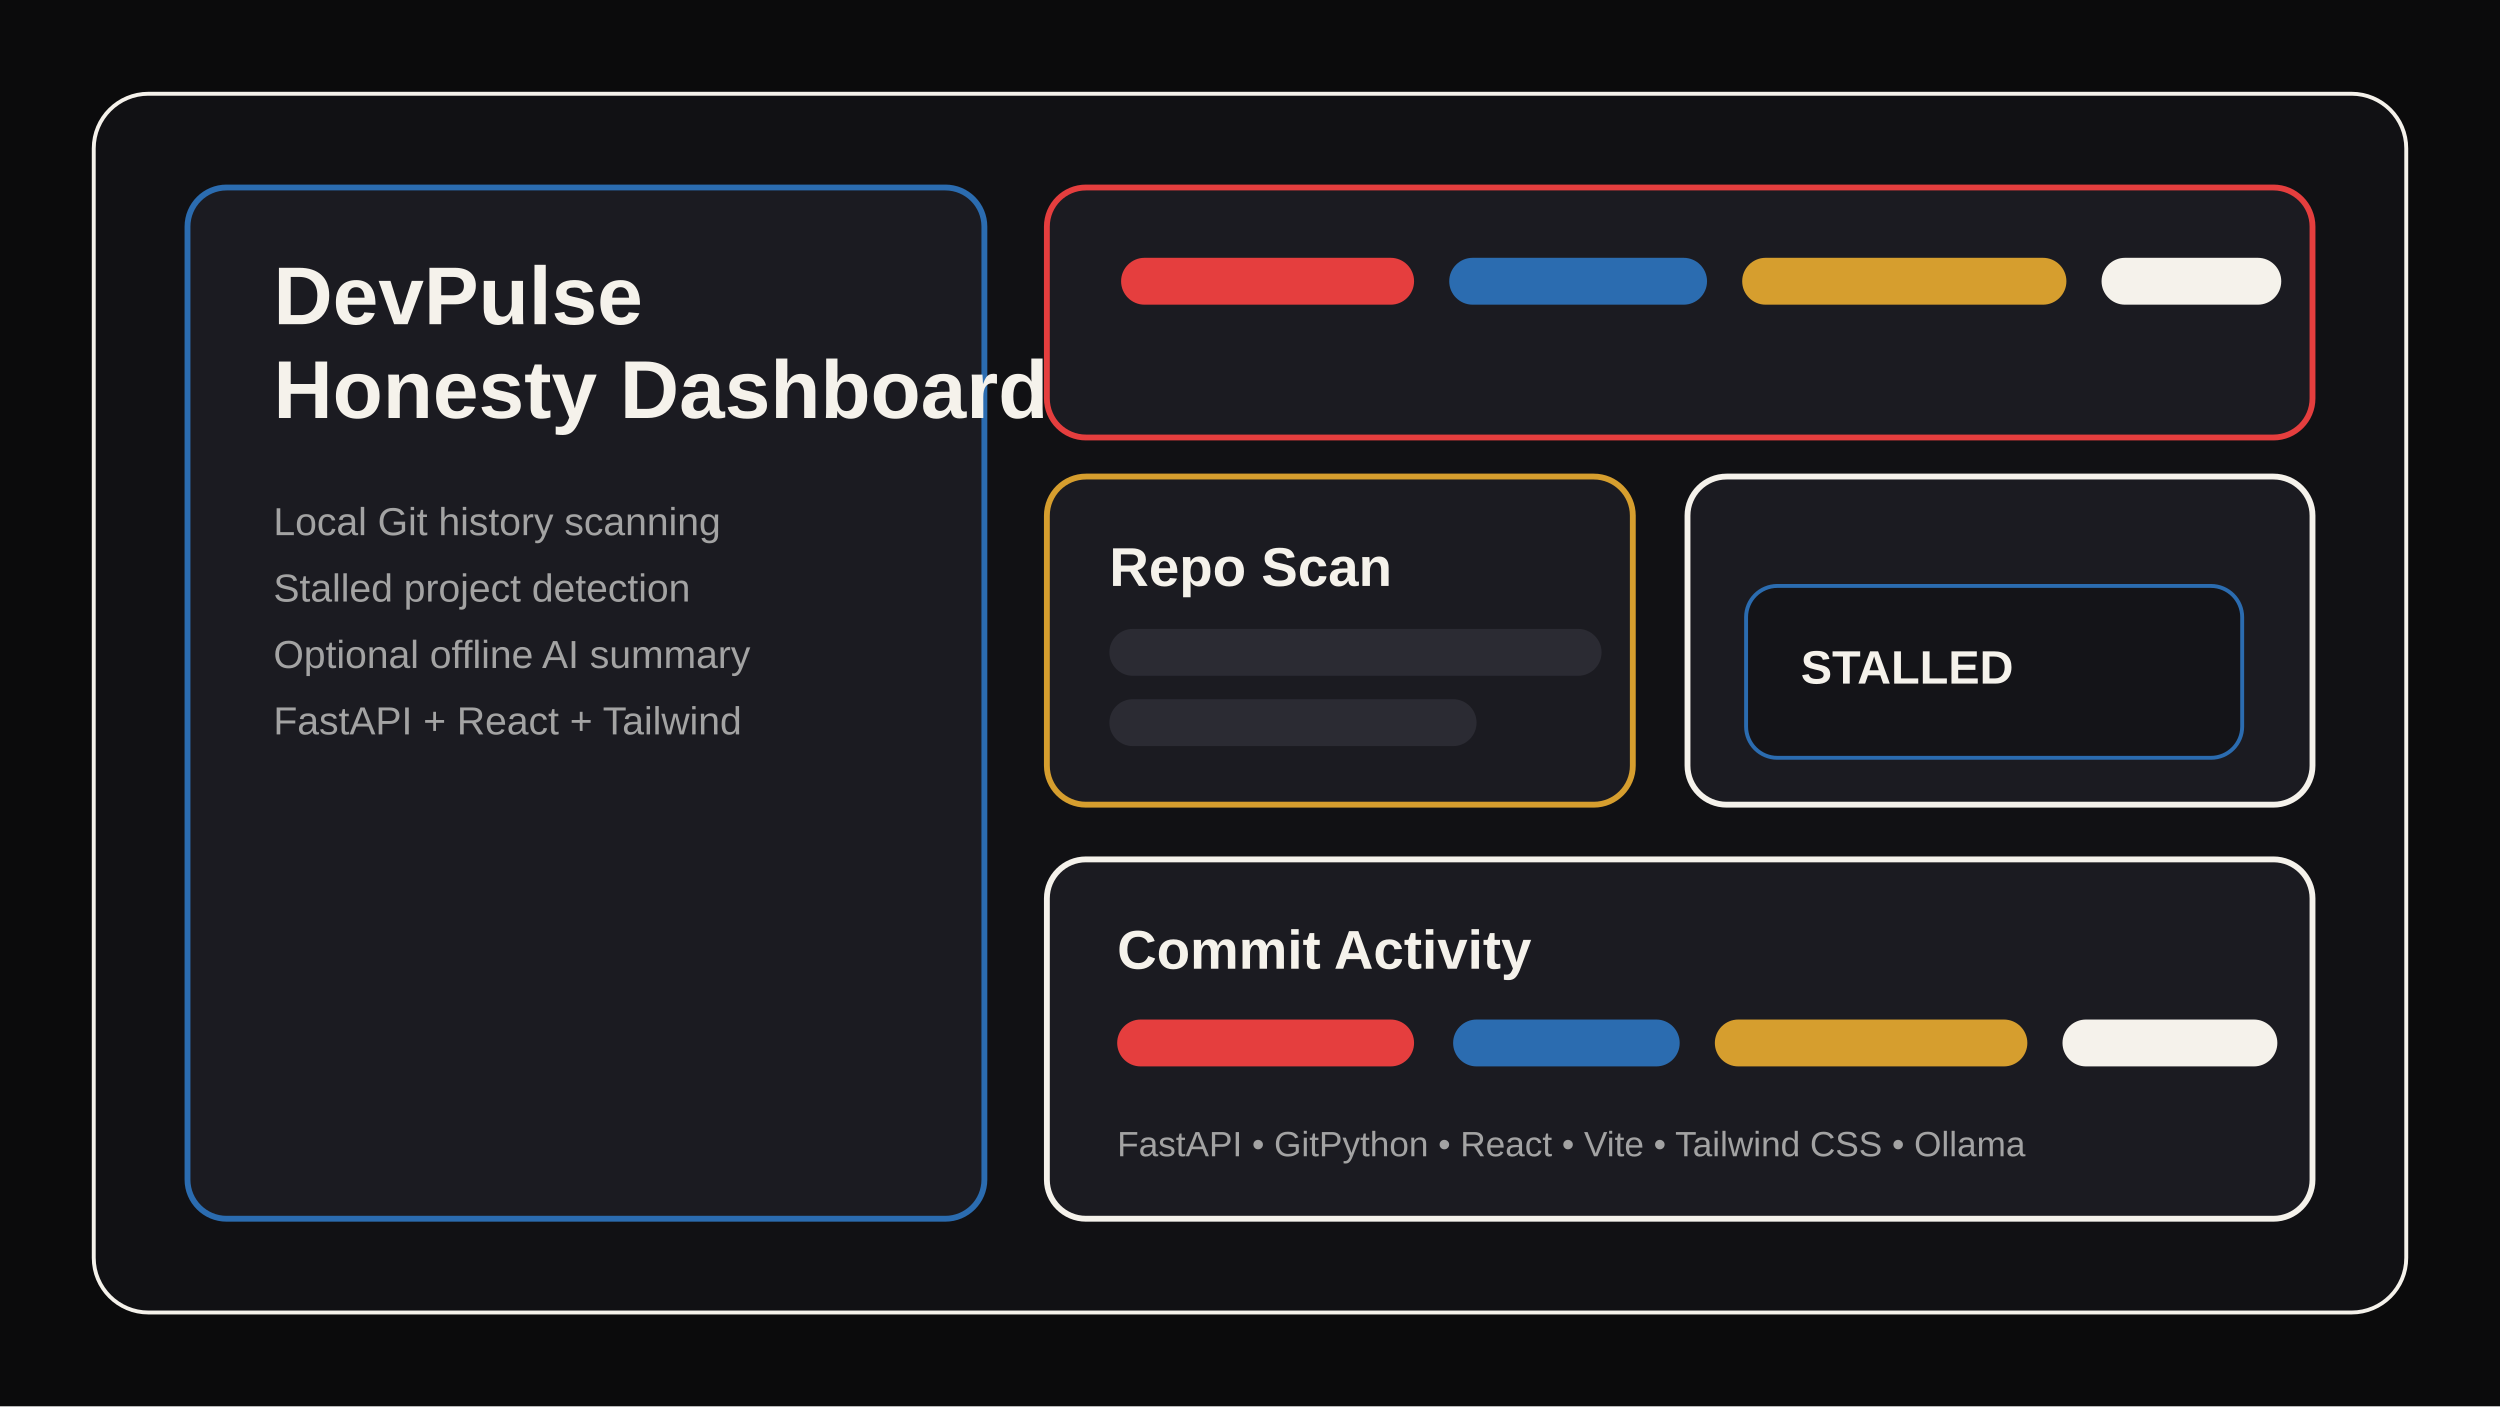
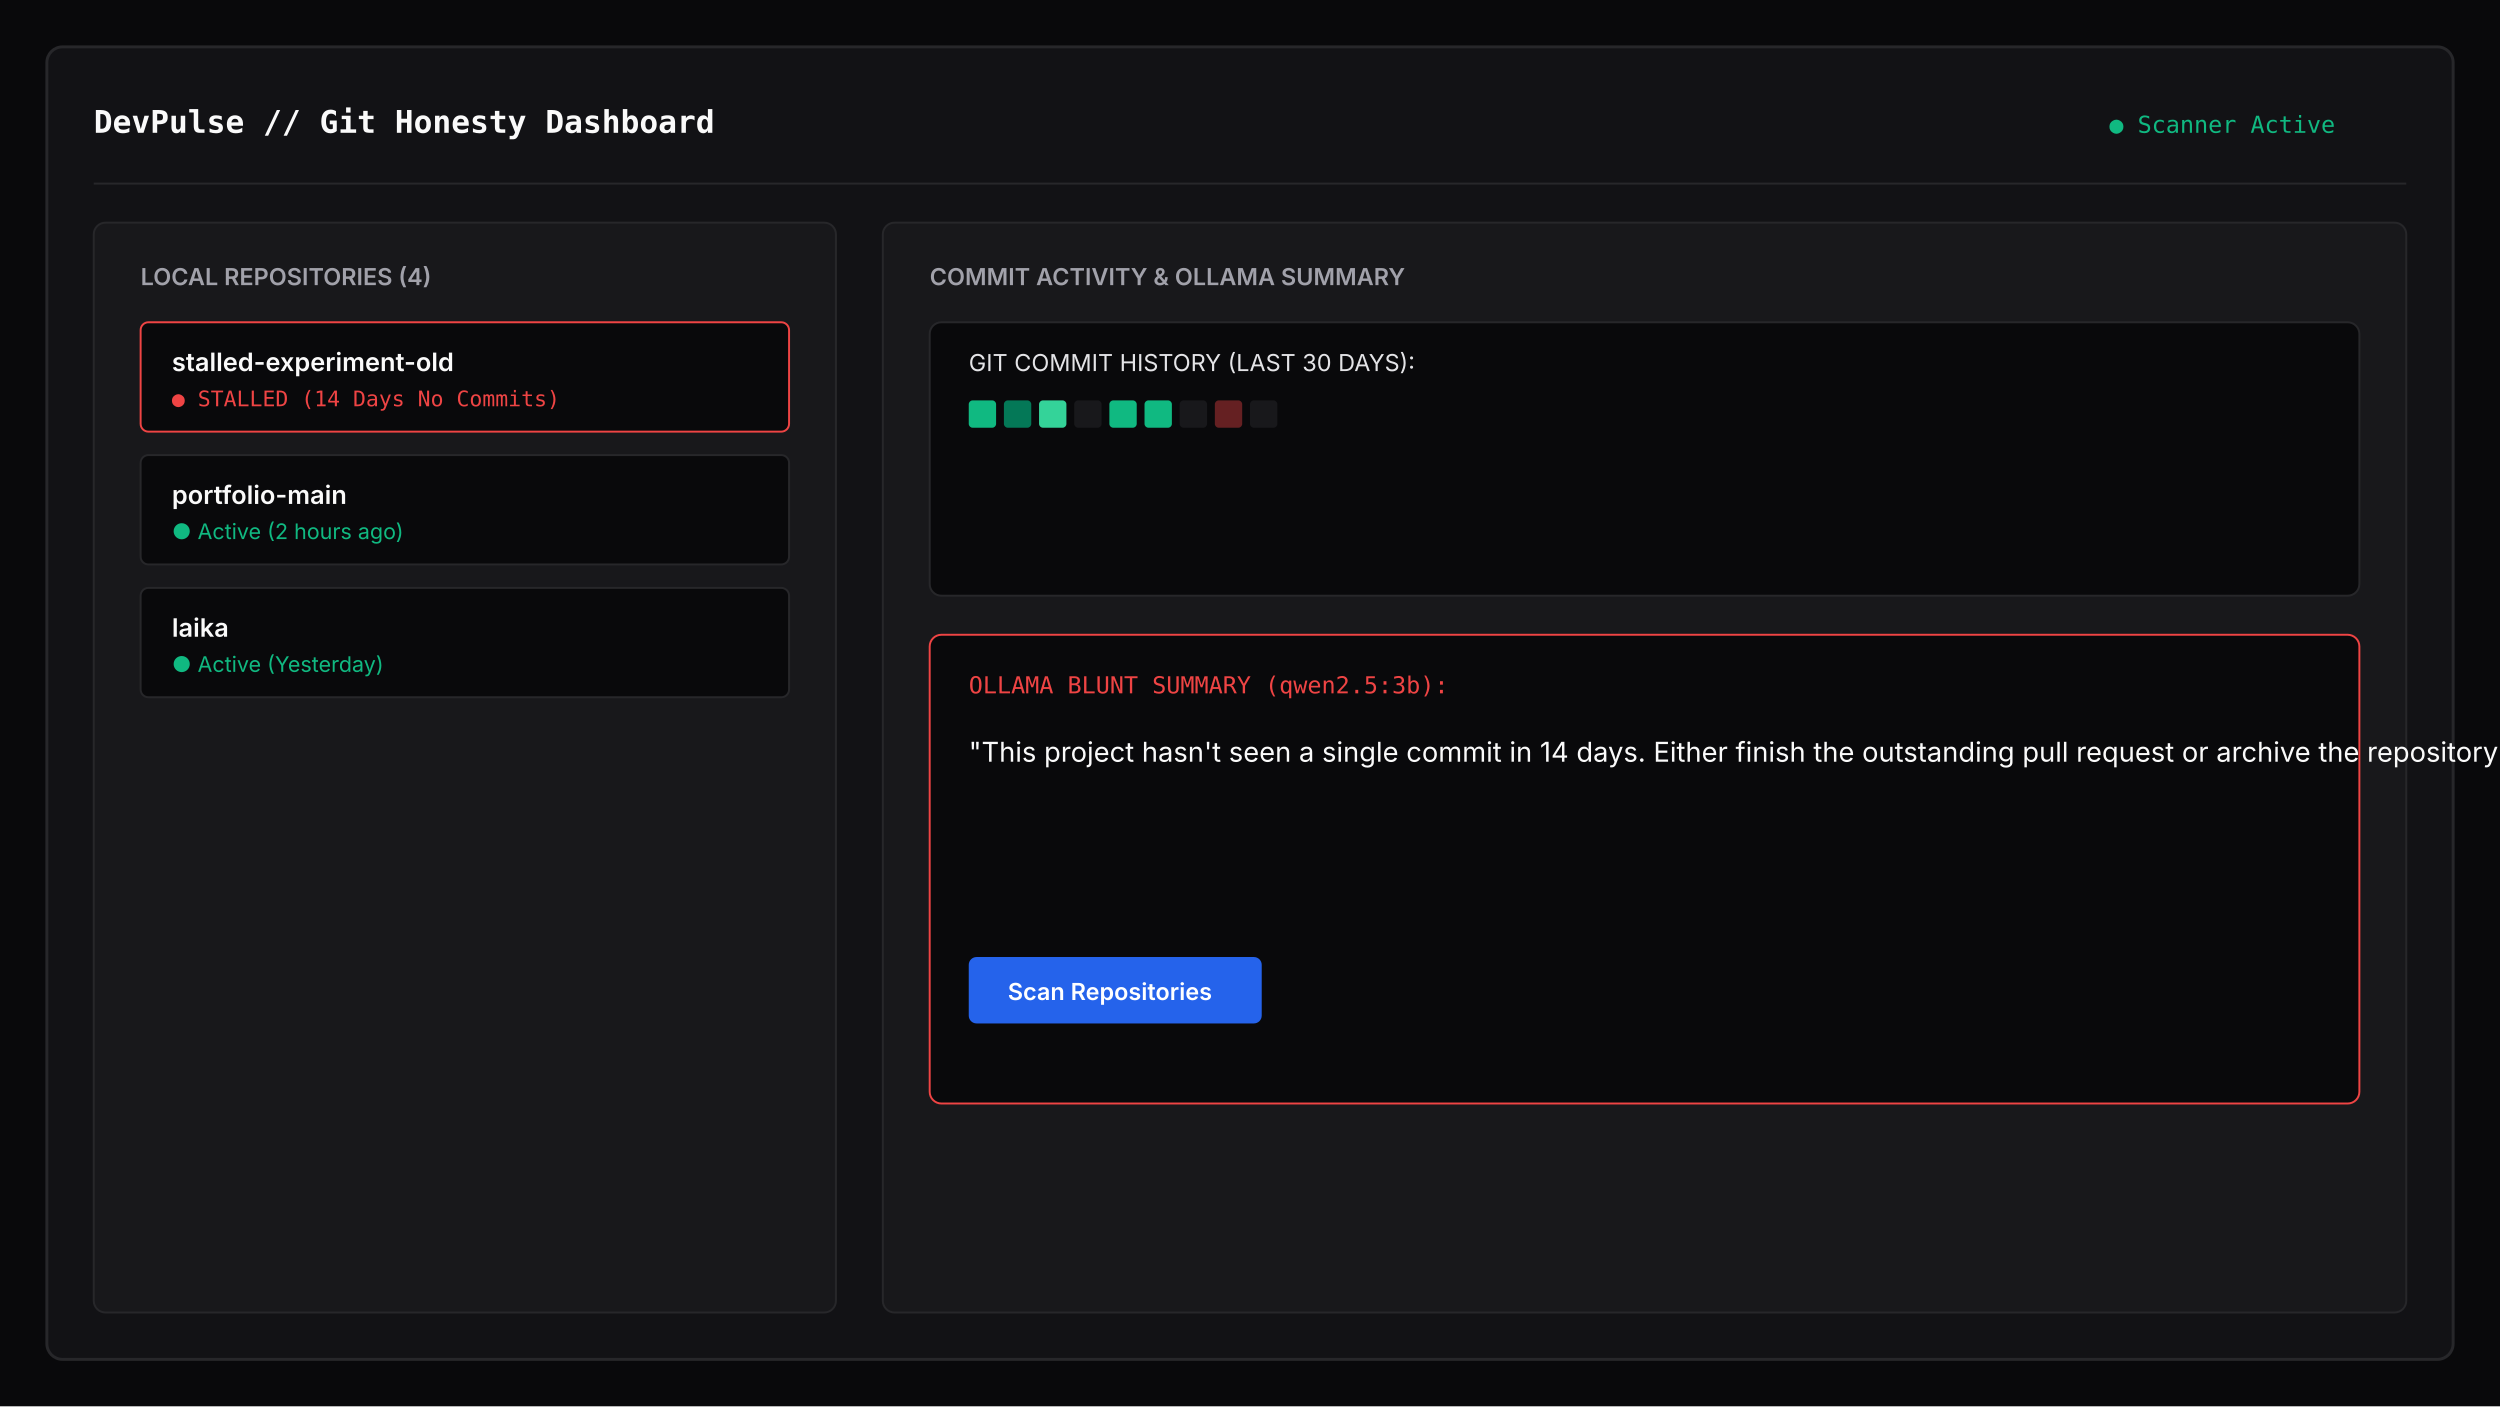
<svg xmlns="http://www.w3.org/2000/svg" width="1280" height="720" viewBox="0 0 1280 720" fill="none">
-   <rect width="1280" height="720" fill="#0B0B0C" />
-   <rect x="48" y="48" width="1184" height="624" rx="28" fill="#111114" stroke="#F5F2EB" stroke-width="2" />
-   <rect x="96" y="96" width="408" height="528" rx="20" fill="#1B1B21" stroke="#2B6CB0" stroke-width="3" />
-   <rect x="536" y="96" width="648" height="128" rx="20" fill="#1B1B21" stroke="#E53E3E" stroke-width="3" />
-   <rect x="536" y="244" width="300" height="168" rx="20" fill="#1B1B21" stroke="#D69E2E" stroke-width="3" />
-   <rect x="864" y="244" width="320" height="168" rx="20" fill="#1B1B21" stroke="#F5F2EB" stroke-width="3" />
-   <rect x="536" y="440" width="648" height="184" rx="20" fill="#1B1B21" stroke="#F5F2EB" stroke-width="3" />
-   <text x="140" y="166" fill="#F5F2EB" font-family="Arial, Helvetica, sans-serif" font-size="42" font-weight="700">DevPulse</text>
-   <text x="140" y="214" fill="#F5F2EB" font-family="Arial, Helvetica, sans-serif" font-size="42" font-weight="700">Honesty Dashboard</text>
-   <text x="140" y="274" fill="#A3A3A3" font-family="Arial, Helvetica, sans-serif" font-size="20">Local Git history scanning</text>
-   <text x="140" y="308" fill="#A3A3A3" font-family="Arial, Helvetica, sans-serif" font-size="20">Stalled project detection</text>
-   <text x="140" y="342" fill="#A3A3A3" font-family="Arial, Helvetica, sans-serif" font-size="20">Optional offline AI summary</text>
-   <text x="140" y="376" fill="#A3A3A3" font-family="Arial, Helvetica, sans-serif" font-size="20">FastAPI + React + Tailwind</text>
-   <rect x="574" y="132" width="150" height="24" rx="12" fill="#E53E3E" />
-   <rect x="742" y="132" width="132" height="24" rx="12" fill="#2B6CB0" />
-   <rect x="892" y="132" width="166" height="24" rx="12" fill="#D69E2E" />
-   <rect x="1076" y="132" width="92" height="24" rx="12" fill="#F5F2EB" />
-   <text x="568" y="300" fill="#F5F2EB" font-family="Arial, Helvetica, sans-serif" font-size="28" font-weight="700">Repo Scan</text>
-   <rect x="568" y="322" width="252" height="24" rx="12" fill="#2B2B33" />
-   <rect x="568" y="358" width="188" height="24" rx="12" fill="#2B2B33" />
-   <rect x="894" y="300" width="254" height="88" rx="16" fill="#141418" stroke="#2B6CB0" stroke-width="2" />
-   <text x="922" y="350" fill="#F5F2EB" font-family="Arial, Helvetica, sans-serif" font-size="24" font-weight="700">STALLED</text>
-   <text x="572" y="496" fill="#F5F2EB" font-family="Arial, Helvetica, sans-serif" font-size="28" font-weight="700">Commit Activity</text>
-   <rect x="572" y="522" width="152" height="24" rx="12" fill="#E53E3E" />
-   <rect x="744" y="522" width="116" height="24" rx="12" fill="#2B6CB0" />
-   <rect x="878" y="522" width="160" height="24" rx="12" fill="#D69E2E" />
-   <rect x="1056" y="522" width="110" height="24" rx="12" fill="#F5F2EB" />
-   <text x="572" y="592" fill="#A3A3A3" font-family="Arial, Helvetica, sans-serif" font-size="18">FastAPI • GitPython • React • Vite • Tailwind CSS • Ollama</text>
+   <rect width="1280" height="720" fill="#09090B" />
+   <rect x="24" y="24" width="1232" height="672" rx="8" fill="#121215" stroke="#27272A" stroke-width="1.5" />
+   <text x="48" y="68" fill="#FAFAFA" font-family="'JetBrains Mono', monospace" font-size="16" font-weight="700">DevPulse // Git Honesty Dashboard</text>
+   <text x="1080" y="68" fill="#10B981" font-family="'JetBrains Mono', monospace" font-size="12">● Scanner Active</text>
+   <line x1="48" y1="94" x2="1232" y2="94" stroke="#27272A" stroke-width="1" />
+   <rect x="48" y="114" width="380" height="558" rx="6" fill="#18181B" stroke="#27272A" stroke-width="1" />
+   <text x="72" y="146" fill="#A1A1AA" font-family="-apple-system, sans-serif" font-size="12" font-weight="600">LOCAL REPOSITORIES (4)</text>
+   <rect x="72" y="165" width="332" height="56" rx="4" fill="#09090B" stroke="#EF4444" stroke-width="1" />
+   <text x="88" y="190" fill="#FAFAFA" font-family="-apple-system, sans-serif" font-size="13" font-weight="600">stalled-experiment-old</text>
+   <text x="88" y="208" fill="#EF4444" font-family="'JetBrains Mono', monospace" font-size="11">● STALLED (14 Days No Commits)</text>
+   <rect x="72" y="233" width="332" height="56" rx="4" fill="#09090B" stroke="#27272A" stroke-width="1" />
+   <text x="88" y="258" fill="#FAFAFA" font-family="-apple-system, sans-serif" font-size="13" font-weight="600">portfolio-main</text>
+   <text x="88" y="276" fill="#10B981" font-family="-apple-system, sans-serif" font-size="11">● Active (2 hours ago)</text>
+   <rect x="72" y="301" width="332" height="56" rx="4" fill="#09090B" stroke="#27272A" stroke-width="1" />
+   <text x="88" y="326" fill="#FAFAFA" font-family="-apple-system, sans-serif" font-size="13" font-weight="600">laika</text>
+   <text x="88" y="344" fill="#10B981" font-family="-apple-system, sans-serif" font-size="11">● Active (Yesterday)</text>
+   <rect x="452" y="114" width="780" height="558" rx="6" fill="#18181B" stroke="#27272A" stroke-width="1" />
+   <text x="476" y="146" fill="#A1A1AA" font-family="-apple-system, sans-serif" font-size="12" font-weight="600">COMMIT ACTIVITY &amp; OLLAMA SUMMARY</text>
+   <rect x="476" y="165" width="732" height="140" rx="6" fill="#09090B" stroke="#27272A" stroke-width="1" />
+   <text x="496" y="190" fill="#E4E4E7" font-family="-apple-system, sans-serif" font-size="12">GIT COMMIT HISTORY (LAST 30 DAYS):</text>
+   <rect x="496" y="205" width="14" height="14" rx="2" fill="#10B981" />
+   <rect x="514" y="205" width="14" height="14" rx="2" fill="#047857" />
+   <rect x="532" y="205" width="14" height="14" rx="2" fill="#34D399" />
+   <rect x="550" y="205" width="14" height="14" rx="2" fill="#18181B" />
+   <rect x="568" y="205" width="14" height="14" rx="2" fill="#10B981" />
+   <rect x="586" y="205" width="14" height="14" rx="2" fill="#10B981" />
+   <rect x="604" y="205" width="14" height="14" rx="2" fill="#18181B" />
+   <rect x="622" y="205" width="14" height="14" rx="2" fill="#EF4444" opacity="0.4" />
+   <rect x="640" y="205" width="14" height="14" rx="2" fill="#18181B" />
+   <rect x="476" y="325" width="732" height="240" rx="6" fill="#09090B" stroke="#EF4444" stroke-width="1" />
+   <text x="496" y="355" fill="#EF4444" font-family="'JetBrains Mono', monospace" font-size="12">OLLAMA BLUNT SUMMARY (qwen2.5:3b):</text>
+   <text x="496" y="390" fill="#FAFAFA" font-family="-apple-system, sans-serif" font-size="14">"This project hasn't seen a single commit in 14 days. Either finish the outstanding pull request or archive the repository!"</text>
+   <rect x="496" y="490" width="150" height="34" rx="4" fill="#2563EB" />
+   <text x="516" y="512" fill="#FFFFFF" font-family="-apple-system, sans-serif" font-size="12" font-weight="600">Scan Repositories</text>
</svg>
